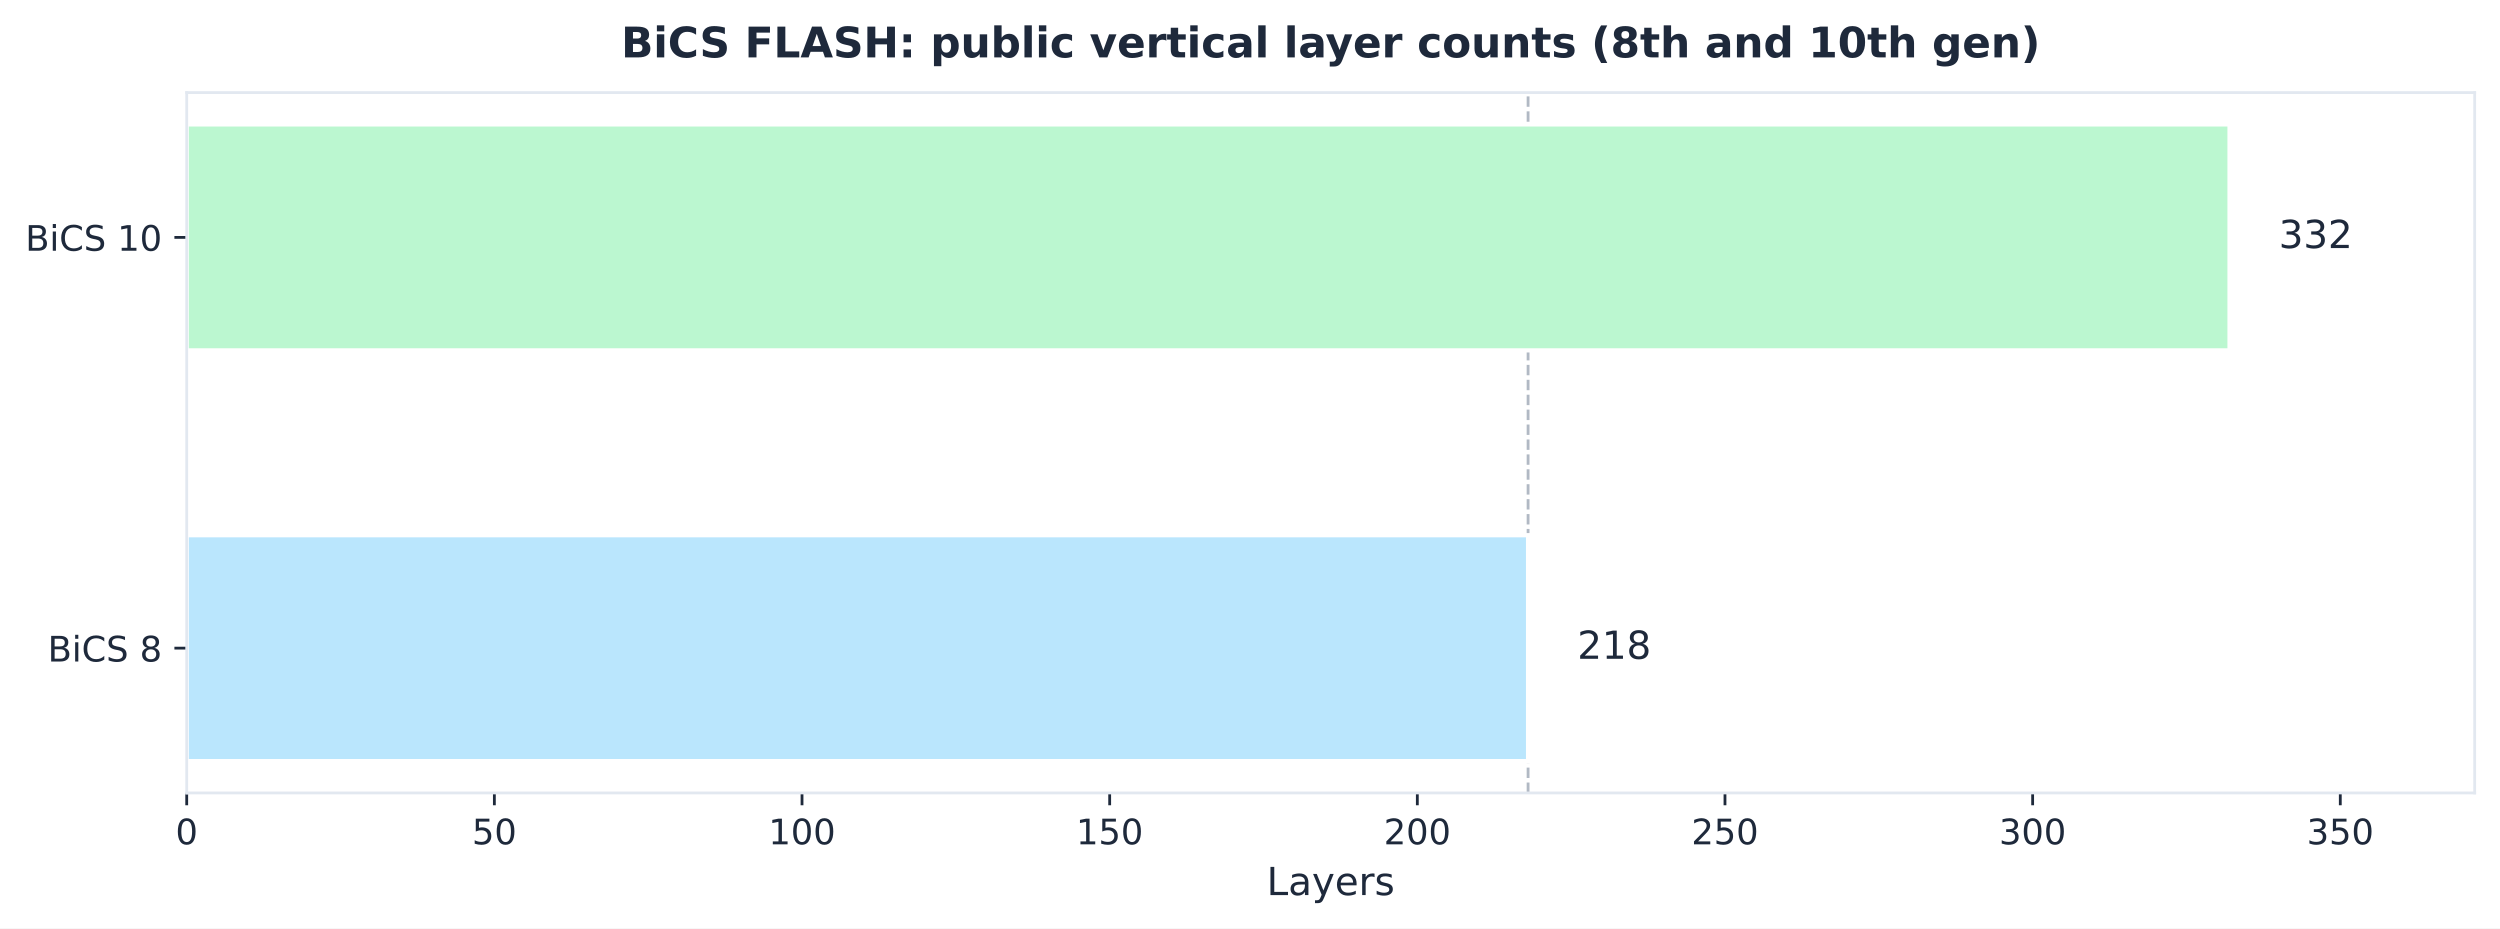
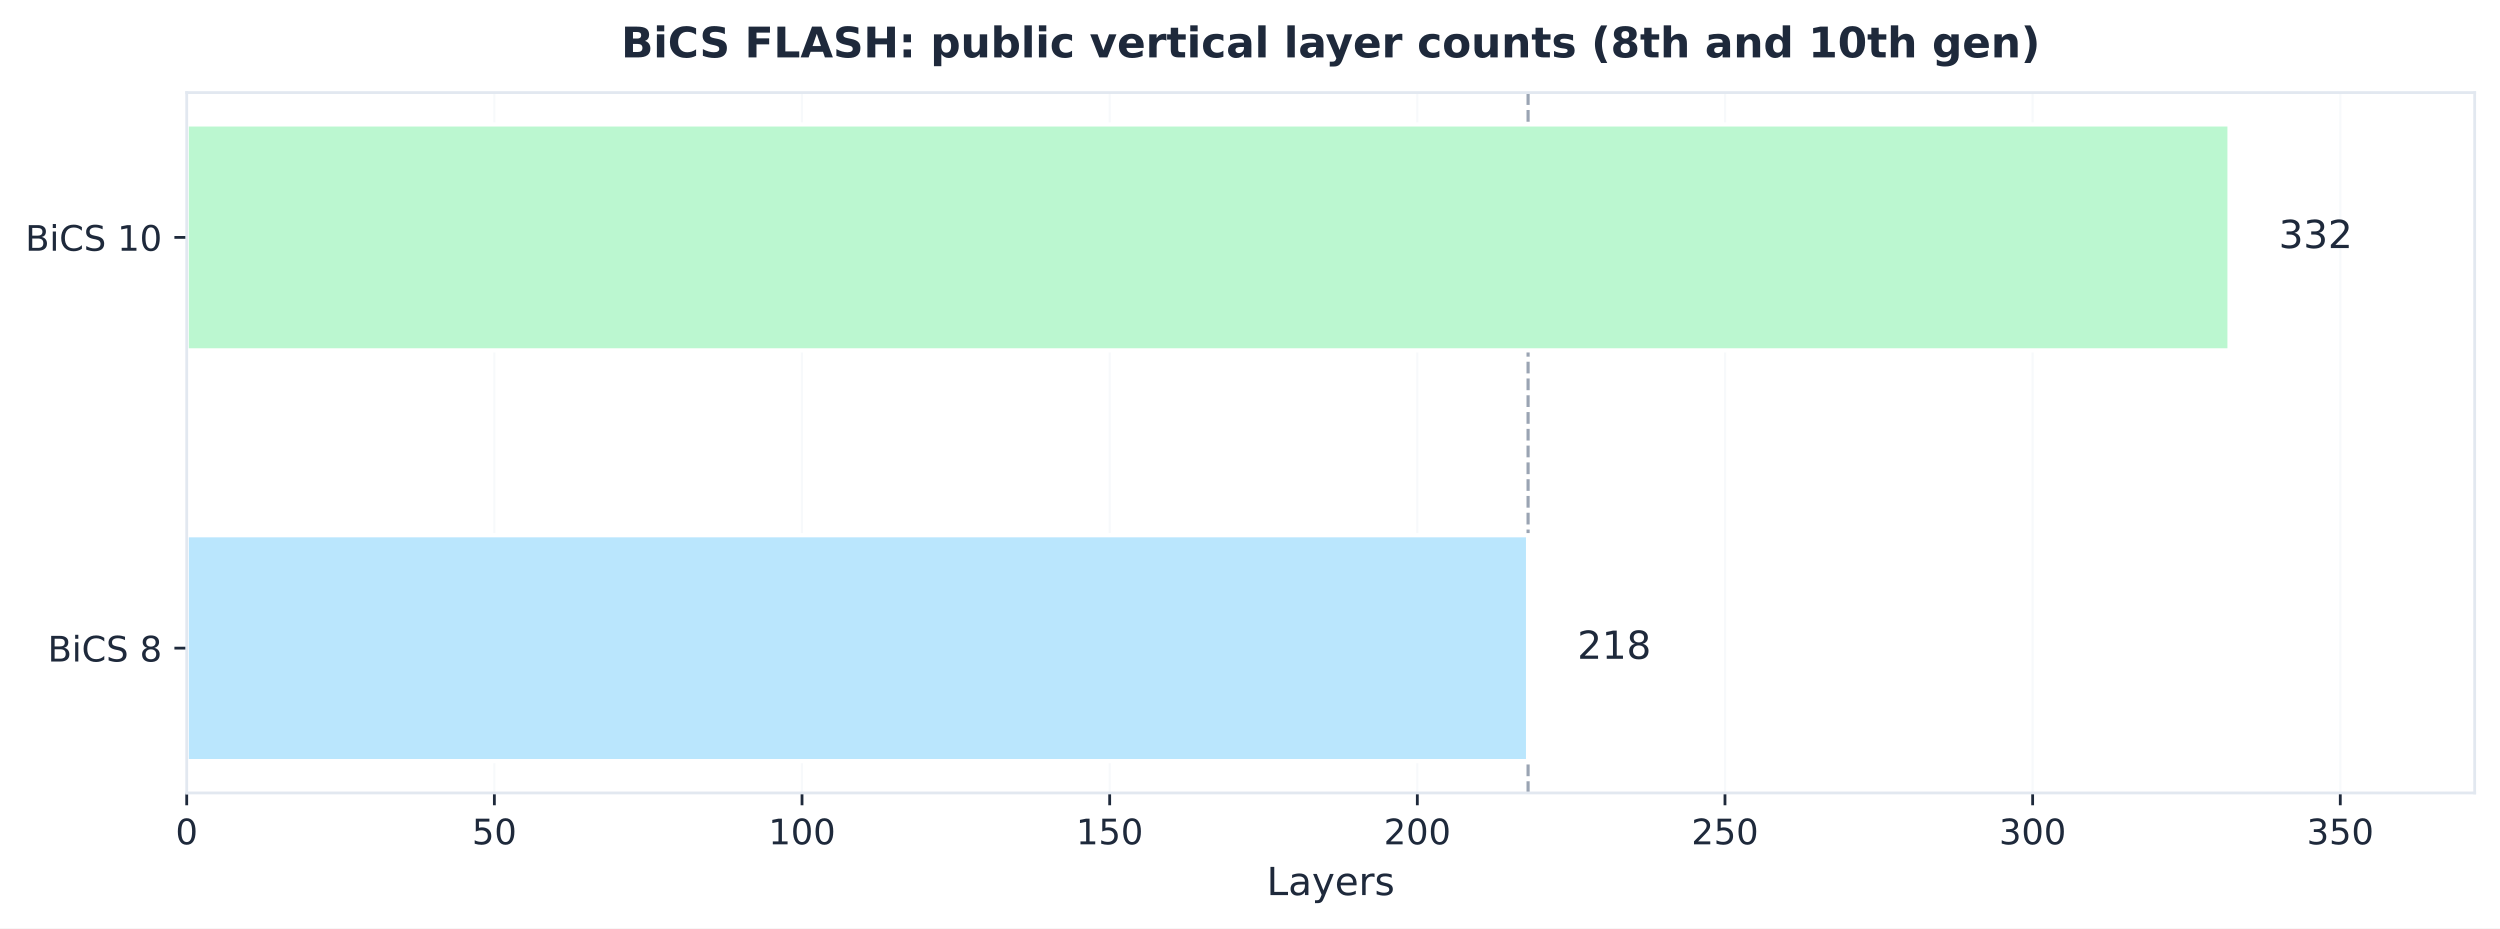
<svg xmlns="http://www.w3.org/2000/svg" xmlns:xlink="http://www.w3.org/1999/xlink" width="710.633pt" height="263.922pt" viewBox="0 0 710.633 263.922" version="1.1">
  <defs>
    <style type="text/css">*{stroke-linejoin: round; stroke-linecap: butt}</style>
  </defs>
  <g id="figure_1">
    <g id="patch_1">
      <path d="M 0 263.922  L 710.633 263.922  L 710.633 0  L 0 0  z " style="fill: #ffffff" />
    </g>
    <g id="axes_1">
      <g id="patch_2">
        <path d="M 53.073 225.398  L 703.433 225.398  L 703.433 26.318  L 53.073 26.318  z " style="fill: #ffffff" />
      </g>
      <g id="line2d_1">
-         <path d="M 434.362 225.398  L 434.362 26.318  " clip-path="url(#pc78fd90694)" style="fill: none; stroke-dasharray: 2.96,1.28; stroke-dashoffset: 0; stroke: #64748b; stroke-opacity: 0.5; stroke-width: 0.8" />
-       </g>
-       <g id="patch_3">
-         <path d="M 53.073 216.349  L 434.362 216.349  L 434.362 152.13  L 53.073 152.13  z " clip-path="url(#pc78fd90694)" style="fill: #bae6fd; stroke: #ffffff; stroke-width: 1.2; stroke-linejoin: miter" />
-       </g>
-       <g id="patch_4">
-         <path d="M 53.073 99.587  L 633.752 99.587  L 633.752 35.367  L 53.073 35.367  z " clip-path="url(#pc78fd90694)" style="fill: #bbf7d0; stroke: #ffffff; stroke-width: 1.2; stroke-linejoin: miter" />
+         <path d="M 434.362 225.398  L 434.362 26.318  " clip-path="url(#p859f55d9bc)" style="fill: none; stroke-dasharray: 3.33,1.44; stroke-dashoffset: 0; stroke: #64748b; stroke-opacity: 0.65; stroke-width: 0.9" />
      </g>
      <g id="matplotlib.axis_1">
        <g id="xtick_1">
          <g id="line2d_2">
+             <path d="M 53.073 225.398  L 53.073 26.318  " clip-path="url(#p859f55d9bc)" style="fill: none; stroke: #e2e8f0; stroke-opacity: 0.28; stroke-width: 0.6; stroke-linecap: square" />
+           </g>
+           <g id="line2d_3">
            <defs>
-               <path id="m83263af633" d="M 0 0  L 0 3.5  " style="stroke: #1e293b; stroke-width: 0.8" />
+               <path id="m493edb3f2f" d="M 0 0  L 0 3.5  " style="stroke: #1e293b; stroke-width: 0.8" />
            </defs>
            <g>
-               <use xlink:href="#m83263af633" x="53.073" y="225.398" style="fill: #1e293b; stroke: #1e293b; stroke-width: 0.8" />
+               <use xlink:href="#m493edb3f2f" x="53.073" y="225.398" style="fill: #1e293b; stroke: #1e293b; stroke-width: 0.8" />
            </g>
          </g>
          <g id="text_1">
            <g style="fill: #1e293b" transform="translate(49.89219 239.9966) scale(0.1 -0.1)">
              <defs>
                <path id="DejaVuSans-30" d="M 2034 4250  Q 1547 4250 1301 3770  Q 1056 3291 1056 2328  Q 1056 1369 1301 889  Q 1547 409 2034 409  Q 2525 409 2770 889  Q 3016 1369 3016 2328  Q 3016 3291 2770 3770  Q 2525 4250 2034 4250  z M 2034 4750  Q 2819 4750 3233 4129  Q 3647 3509 3647 2328  Q 3647 1150 3233 529  Q 2819 -91 2034 -91  Q 1250 -91 836 529  Q 422 1150 422 2328  Q 422 3509 836 4129  Q 1250 4750 2034 4750  z " transform="scale(0.015625)" />
              </defs>
              <use xlink:href="#DejaVuSans-30" />
            </g>
          </g>
        </g>
        <g id="xtick_2">
-           <g id="line2d_3">
-             <g>
-               <use xlink:href="#m83263af633" x="140.525" y="225.398" style="fill: #1e293b; stroke: #1e293b; stroke-width: 0.8" />
+           <g id="line2d_4">
+             <path d="M 140.525 225.398  L 140.525 26.318  " clip-path="url(#p859f55d9bc)" style="fill: none; stroke: #e2e8f0; stroke-opacity: 0.28; stroke-width: 0.6; stroke-linecap: square" />
+           </g>
+           <g id="line2d_5">
+             <g>
+               <use xlink:href="#m493edb3f2f" x="140.525" y="225.398" style="fill: #1e293b; stroke: #1e293b; stroke-width: 0.8" />
            </g>
          </g>
          <g id="text_2">
            <g style="fill: #1e293b" transform="translate(134.1625 239.9966) scale(0.1 -0.1)">
              <defs>
                <path id="DejaVuSans-35" d="M 691 4666  L 3169 4666  L 3169 4134  L 1269 4134  L 1269 2991  Q 1406 3038 1543 3061  Q 1681 3084 1819 3084  Q 2600 3084 3056 2656  Q 3513 2228 3513 1497  Q 3513 744 3044 326  Q 2575 -91 1722 -91  Q 1428 -91 1123 -41  Q 819 9 494 109  L 494 744  Q 775 591 1075 516  Q 1375 441 1709 441  Q 2250 441 2565 725  Q 2881 1009 2881 1497  Q 2881 1984 2565 2268  Q 2250 2553 1709 2553  Q 1456 2553 1204 2497  Q 953 2441 691 2322  L 691 4666  z " transform="scale(0.015625)" />
              </defs>
              <use xlink:href="#DejaVuSans-35" />
              <use xlink:href="#DejaVuSans-30" transform="translate(63.62305 0)" />
            </g>
          </g>
        </g>
        <g id="xtick_3">
-           <g id="line2d_4">
-             <g>
-               <use xlink:href="#m83263af633" x="227.977" y="225.398" style="fill: #1e293b; stroke: #1e293b; stroke-width: 0.8" />
+           <g id="line2d_6">
+             <path d="M 227.977 225.398  L 227.977 26.318  " clip-path="url(#p859f55d9bc)" style="fill: none; stroke: #e2e8f0; stroke-opacity: 0.28; stroke-width: 0.6; stroke-linecap: square" />
+           </g>
+           <g id="line2d_7">
+             <g>
+               <use xlink:href="#m493edb3f2f" x="227.977" y="225.398" style="fill: #1e293b; stroke: #1e293b; stroke-width: 0.8" />
            </g>
          </g>
          <g id="text_3">
            <g style="fill: #1e293b" transform="translate(218.4329 239.9966) scale(0.1 -0.1)">
              <defs>
                <path id="DejaVuSans-31" d="M 794 531  L 1825 531  L 1825 4091  L 703 3866  L 703 4441  L 1819 4666  L 2450 4666  L 2450 531  L 3481 531  L 3481 0  L 794 0  L 794 531  z " transform="scale(0.015625)" />
              </defs>
              <use xlink:href="#DejaVuSans-31" />
              <use xlink:href="#DejaVuSans-30" transform="translate(63.62305 0)" />
              <use xlink:href="#DejaVuSans-30" transform="translate(127.2461 0)" />
            </g>
          </g>
        </g>
        <g id="xtick_4">
-           <g id="line2d_5">
-             <g>
-               <use xlink:href="#m83263af633" x="315.428" y="225.398" style="fill: #1e293b; stroke: #1e293b; stroke-width: 0.8" />
+           <g id="line2d_8">
+             <path d="M 315.428 225.398  L 315.428 26.318  " clip-path="url(#p859f55d9bc)" style="fill: none; stroke: #e2e8f0; stroke-opacity: 0.28; stroke-width: 0.6; stroke-linecap: square" />
+           </g>
+           <g id="line2d_9">
+             <g>
+               <use xlink:href="#m493edb3f2f" x="315.428" y="225.398" style="fill: #1e293b; stroke: #1e293b; stroke-width: 0.8" />
            </g>
          </g>
          <g id="text_4">
            <g style="fill: #1e293b" transform="translate(305.8845 239.9966) scale(0.1 -0.1)">
              <use xlink:href="#DejaVuSans-31" />
              <use xlink:href="#DejaVuSans-35" transform="translate(63.62305 0)" />
              <use xlink:href="#DejaVuSans-30" transform="translate(127.2461 0)" />
            </g>
          </g>
        </g>
        <g id="xtick_5">
-           <g id="line2d_6">
-             <g>
-               <use xlink:href="#m83263af633" x="402.88" y="225.398" style="fill: #1e293b; stroke: #1e293b; stroke-width: 0.8" />
+           <g id="line2d_10">
+             <path d="M 402.88 225.398  L 402.88 26.318  " clip-path="url(#p859f55d9bc)" style="fill: none; stroke: #e2e8f0; stroke-opacity: 0.28; stroke-width: 0.6; stroke-linecap: square" />
+           </g>
+           <g id="line2d_11">
+             <g>
+               <use xlink:href="#m493edb3f2f" x="402.88" y="225.398" style="fill: #1e293b; stroke: #1e293b; stroke-width: 0.8" />
            </g>
          </g>
          <g id="text_5">
            <g style="fill: #1e293b" transform="translate(393.3361 239.9966) scale(0.1 -0.1)">
              <defs>
                <path id="DejaVuSans-32" d="M 1228 531  L 3431 531  L 3431 0  L 469 0  L 469 531  Q 828 903 1448 1529  Q 2069 2156 2228 2338  Q 2531 2678 2651 2914  Q 2772 3150 2772 3378  Q 2772 3750 2511 3984  Q 2250 4219 1831 4219  Q 1534 4219 1204 4116  Q 875 4013 500 3803  L 500 4441  Q 881 4594 1212 4672  Q 1544 4750 1819 4750  Q 2544 4750 2975 4387  Q 3406 4025 3406 3419  Q 3406 3131 3298 2873  Q 3191 2616 2906 2266  Q 2828 2175 2409 1742  Q 1991 1309 1228 531  z " transform="scale(0.015625)" />
              </defs>
              <use xlink:href="#DejaVuSans-32" />
              <use xlink:href="#DejaVuSans-30" transform="translate(63.62305 0)" />
              <use xlink:href="#DejaVuSans-30" transform="translate(127.2461 0)" />
            </g>
          </g>
        </g>
        <g id="xtick_6">
-           <g id="line2d_7">
-             <g>
-               <use xlink:href="#m83263af633" x="490.331" y="225.398" style="fill: #1e293b; stroke: #1e293b; stroke-width: 0.8" />
+           <g id="line2d_12">
+             <path d="M 490.331 225.398  L 490.331 26.318  " clip-path="url(#p859f55d9bc)" style="fill: none; stroke: #e2e8f0; stroke-opacity: 0.28; stroke-width: 0.6; stroke-linecap: square" />
+           </g>
+           <g id="line2d_13">
+             <g>
+               <use xlink:href="#m493edb3f2f" x="490.331" y="225.398" style="fill: #1e293b; stroke: #1e293b; stroke-width: 0.8" />
            </g>
          </g>
          <g id="text_6">
            <g style="fill: #1e293b" transform="translate(480.7876 239.9966) scale(0.1 -0.1)">
              <use xlink:href="#DejaVuSans-32" />
              <use xlink:href="#DejaVuSans-35" transform="translate(63.62305 0)" />
              <use xlink:href="#DejaVuSans-30" transform="translate(127.2461 0)" />
            </g>
          </g>
        </g>
        <g id="xtick_7">
-           <g id="line2d_8">
-             <g>
-               <use xlink:href="#m83263af633" x="577.783" y="225.398" style="fill: #1e293b; stroke: #1e293b; stroke-width: 0.8" />
+           <g id="line2d_14">
+             <path d="M 577.783 225.398  L 577.783 26.318  " clip-path="url(#p859f55d9bc)" style="fill: none; stroke: #e2e8f0; stroke-opacity: 0.28; stroke-width: 0.6; stroke-linecap: square" />
+           </g>
+           <g id="line2d_15">
+             <g>
+               <use xlink:href="#m493edb3f2f" x="577.783" y="225.398" style="fill: #1e293b; stroke: #1e293b; stroke-width: 0.8" />
            </g>
          </g>
          <g id="text_7">
            <g style="fill: #1e293b" transform="translate(568.2392 239.9966) scale(0.1 -0.1)">
              <defs>
                <path id="DejaVuSans-33" d="M 2597 2516  Q 3050 2419 3304 2112  Q 3559 1806 3559 1356  Q 3559 666 3084 287  Q 2609 -91 1734 -91  Q 1441 -91 1130 -33  Q 819 25 488 141  L 488 750  Q 750 597 1062 519  Q 1375 441 1716 441  Q 2309 441 2620 675  Q 2931 909 2931 1356  Q 2931 1769 2642 2001  Q 2353 2234 1838 2234  L 1294 2234  L 1294 2753  L 1863 2753  Q 2328 2753 2575 2939  Q 2822 3125 2822 3475  Q 2822 3834 2567 4026  Q 2313 4219 1838 4219  Q 1578 4219 1281 4162  Q 984 4106 628 3988  L 628 4550  Q 988 4650 1302 4700  Q 1616 4750 1894 4750  Q 2613 4750 3031 4423  Q 3450 4097 3450 3541  Q 3450 3153 3228 2886  Q 3006 2619 2597 2516  z " transform="scale(0.015625)" />
              </defs>
              <use xlink:href="#DejaVuSans-33" />
              <use xlink:href="#DejaVuSans-30" transform="translate(63.62305 0)" />
              <use xlink:href="#DejaVuSans-30" transform="translate(127.2461 0)" />
            </g>
          </g>
        </g>
        <g id="xtick_8">
-           <g id="line2d_9">
-             <g>
-               <use xlink:href="#m83263af633" x="665.235" y="225.398" style="fill: #1e293b; stroke: #1e293b; stroke-width: 0.8" />
+           <g id="line2d_16">
+             <path d="M 665.235 225.398  L 665.235 26.318  " clip-path="url(#p859f55d9bc)" style="fill: none; stroke: #e2e8f0; stroke-opacity: 0.28; stroke-width: 0.6; stroke-linecap: square" />
+           </g>
+           <g id="line2d_17">
+             <g>
+               <use xlink:href="#m493edb3f2f" x="665.235" y="225.398" style="fill: #1e293b; stroke: #1e293b; stroke-width: 0.8" />
            </g>
          </g>
          <g id="text_8">
            <g style="fill: #1e293b" transform="translate(655.6908 239.9966) scale(0.1 -0.1)">
              <use xlink:href="#DejaVuSans-33" />
              <use xlink:href="#DejaVuSans-35" transform="translate(63.62305 0)" />
              <use xlink:href="#DejaVuSans-30" transform="translate(127.2461 0)" />
            </g>
          </g>
        </g>
        <g id="text_9">
          <g style="fill: #1e293b" transform="translate(360.0527 254.4345) scale(0.11 -0.11)">
            <defs>
              <path id="DejaVuSans-4c" d="M 628 4666  L 1259 4666  L 1259 531  L 3531 531  L 3531 0  L 628 0  L 628 4666  z " transform="scale(0.015625)" />
              <path id="DejaVuSans-61" d="M 2194 1759  Q 1497 1759 1228 1600  Q 959 1441 959 1056  Q 959 750 1161 570  Q 1363 391 1709 391  Q 2188 391 2477 730  Q 2766 1069 2766 1631  L 2766 1759  L 2194 1759  z M 3341 1997  L 3341 0  L 2766 0  L 2766 531  Q 2569 213 2275 61  Q 1981 -91 1556 -91  Q 1019 -91 701 211  Q 384 513 384 1019  Q 384 1609 779 1909  Q 1175 2209 1959 2209  L 2766 2209  L 2766 2266  Q 2766 2663 2505 2880  Q 2244 3097 1772 3097  Q 1472 3097 1187 3025  Q 903 2953 641 2809  L 641 3341  Q 956 3463 1253 3523  Q 1550 3584 1831 3584  Q 2591 3584 2966 3190  Q 3341 2797 3341 1997  z " transform="scale(0.015625)" />
              <path id="DejaVuSans-79" d="M 2059 -325  Q 1816 -950 1584 -1140  Q 1353 -1331 966 -1331  L 506 -1331  L 506 -850  L 844 -850  Q 1081 -850 1212 -737  Q 1344 -625 1503 -206  L 1606 56  L 191 3500  L 800 3500  L 1894 763  L 2988 3500  L 3597 3500  L 2059 -325  z " transform="scale(0.015625)" />
              <path id="DejaVuSans-65" d="M 3597 1894  L 3597 1613  L 953 1613  Q 991 1019 1311 708  Q 1631 397 2203 397  Q 2534 397 2845 478  Q 3156 559 3463 722  L 3463 178  Q 3153 47 2828 -22  Q 2503 -91 2169 -91  Q 1331 -91 842 396  Q 353 884 353 1716  Q 353 2575 817 3079  Q 1281 3584 2069 3584  Q 2775 3584 3186 3129  Q 3597 2675 3597 1894  z M 3022 2063  Q 3016 2534 2758 2815  Q 2500 3097 2075 3097  Q 1594 3097 1305 2825  Q 1016 2553 972 2059  L 3022 2063  z " transform="scale(0.015625)" />
              <path id="DejaVuSans-72" d="M 2631 2963  Q 2534 3019 2420 3045  Q 2306 3072 2169 3072  Q 1681 3072 1420 2755  Q 1159 2438 1159 1844  L 1159 0  L 581 0  L 581 3500  L 1159 3500  L 1159 2956  Q 1341 3275 1631 3429  Q 1922 3584 2338 3584  Q 2397 3584 2469 3576  Q 2541 3569 2628 3553  L 2631 2963  z " transform="scale(0.015625)" />
              <path id="DejaVuSans-73" d="M 2834 3397  L 2834 2853  Q 2591 2978 2328 3040  Q 2066 3103 1784 3103  Q 1356 3103 1142 2972  Q 928 2841 928 2578  Q 928 2378 1081 2264  Q 1234 2150 1697 2047  L 1894 2003  Q 2506 1872 2764 1633  Q 3022 1394 3022 966  Q 3022 478 2636 193  Q 2250 -91 1575 -91  Q 1294 -91 989 -36  Q 684 19 347 128  L 347 722  Q 666 556 975 473  Q 1284 391 1588 391  Q 1994 391 2212 530  Q 2431 669 2431 922  Q 2431 1156 2273 1281  Q 2116 1406 1581 1522  L 1381 1569  Q 847 1681 609 1914  Q 372 2147 372 2553  Q 372 3047 722 3315  Q 1072 3584 1716 3584  Q 2034 3584 2315 3537  Q 2597 3491 2834 3397  z " transform="scale(0.015625)" />
            </defs>
            <use xlink:href="#DejaVuSans-4c" />
            <use xlink:href="#DejaVuSans-61" transform="translate(55.71289 0)" />
            <use xlink:href="#DejaVuSans-79" transform="translate(116.9922 0)" />
            <use xlink:href="#DejaVuSans-65" transform="translate(176.1719 0)" />
            <use xlink:href="#DejaVuSans-72" transform="translate(237.6953 0)" />
            <use xlink:href="#DejaVuSans-73" transform="translate(278.8086 0)" />
          </g>
        </g>
      </g>
      <g id="matplotlib.axis_2">
        <g id="ytick_1">
-           <g id="line2d_10">
+           <g id="line2d_18">
            <defs>
-               <path id="me1e7e300d7" d="M 0 0  L -3.5 0  " style="stroke: #1e293b; stroke-width: 0.8" />
+               <path id="m64598b1e81" d="M 0 0  L -3.5 0  " style="stroke: #1e293b; stroke-width: 0.8" />
            </defs>
            <g>
-               <use xlink:href="#me1e7e300d7" x="53.073" y="184.239" style="fill: #1e293b; stroke: #1e293b; stroke-width: 0.8" />
+               <use xlink:href="#m64598b1e81" x="53.073" y="184.239" style="fill: #1e293b; stroke: #1e293b; stroke-width: 0.8" />
            </g>
          </g>
          <g id="text_10">
            <g style="fill: #1e293b" transform="translate(13.5625 188.0386) scale(0.1 -0.1)">
              <defs>
                <path id="DejaVuSans-42" d="M 1259 2228  L 1259 519  L 2272 519  Q 2781 519 3026 730  Q 3272 941 3272 1375  Q 3272 1813 3026 2020  Q 2781 2228 2272 2228  L 1259 2228  z M 1259 4147  L 1259 2741  L 2194 2741  Q 2656 2741 2882 2914  Q 3109 3088 3109 3444  Q 3109 3797 2882 3972  Q 2656 4147 2194 4147  L 1259 4147  z M 628 4666  L 2241 4666  Q 2963 4666 3353 4366  Q 3744 4066 3744 3513  Q 3744 3084 3544 2831  Q 3344 2578 2956 2516  Q 3422 2416 3680 2098  Q 3938 1781 3938 1306  Q 3938 681 3513 340  Q 3088 0 2303 0  L 628 0  L 628 4666  z " transform="scale(0.015625)" />
                <path id="DejaVuSans-69" d="M 603 3500  L 1178 3500  L 1178 0  L 603 0  L 603 3500  z M 603 4863  L 1178 4863  L 1178 4134  L 603 4134  L 603 4863  z " transform="scale(0.015625)" />
                <path id="DejaVuSans-43" d="M 4122 4306  L 4122 3641  Q 3803 3938 3442 4084  Q 3081 4231 2675 4231  Q 1875 4231 1450 3742  Q 1025 3253 1025 2328  Q 1025 1406 1450 917  Q 1875 428 2675 428  Q 3081 428 3442 575  Q 3803 722 4122 1019  L 4122 359  Q 3791 134 3420 21  Q 3050 -91 2638 -91  Q 1578 -91 968 557  Q 359 1206 359 2328  Q 359 3453 968 4101  Q 1578 4750 2638 4750  Q 3056 4750 3426 4639  Q 3797 4528 4122 4306  z " transform="scale(0.015625)" />
                <path id="DejaVuSans-53" d="M 3425 4513  L 3425 3897  Q 3066 4069 2747 4153  Q 2428 4238 2131 4238  Q 1616 4238 1336 4038  Q 1056 3838 1056 3469  Q 1056 3159 1242 3001  Q 1428 2844 1947 2747  L 2328 2669  Q 3034 2534 3370 2195  Q 3706 1856 3706 1288  Q 3706 609 3251 259  Q 2797 -91 1919 -91  Q 1588 -91 1214 -16  Q 841 59 441 206  L 441 856  Q 825 641 1194 531  Q 1563 422 1919 422  Q 2459 422 2753 634  Q 3047 847 3047 1241  Q 3047 1584 2836 1778  Q 2625 1972 2144 2069  L 1759 2144  Q 1053 2284 737 2584  Q 422 2884 422 3419  Q 422 4038 858 4394  Q 1294 4750 2059 4750  Q 2388 4750 2728 4690  Q 3069 4631 3425 4513  z " transform="scale(0.015625)" />
                <path id="DejaVuSans-20" transform="scale(0.015625)" />
                <path id="DejaVuSans-38" d="M 2034 2216  Q 1584 2216 1326 1975  Q 1069 1734 1069 1313  Q 1069 891 1326 650  Q 1584 409 2034 409  Q 2484 409 2743 651  Q 3003 894 3003 1313  Q 3003 1734 2745 1975  Q 2488 2216 2034 2216  z M 1403 2484  Q 997 2584 770 2862  Q 544 3141 544 3541  Q 544 4100 942 4425  Q 1341 4750 2034 4750  Q 2731 4750 3128 4425  Q 3525 4100 3525 3541  Q 3525 3141 3298 2862  Q 3072 2584 2669 2484  Q 3125 2378 3379 2068  Q 3634 1759 3634 1313  Q 3634 634 3220 271  Q 2806 -91 2034 -91  Q 1263 -91 848 271  Q 434 634 434 1313  Q 434 1759 690 2068  Q 947 2378 1403 2484  z M 1172 3481  Q 1172 3119 1398 2916  Q 1625 2713 2034 2713  Q 2441 2713 2670 2916  Q 2900 3119 2900 3481  Q 2900 3844 2670 4047  Q 2441 4250 2034 4250  Q 1625 4250 1398 4047  Q 1172 3844 1172 3481  z " transform="scale(0.015625)" />
              </defs>
              <use xlink:href="#DejaVuSans-42" />
              <use xlink:href="#DejaVuSans-69" transform="translate(68.60352 0)" />
              <use xlink:href="#DejaVuSans-43" transform="translate(96.38672 0)" />
              <use xlink:href="#DejaVuSans-53" transform="translate(166.2109 0)" />
              <use xlink:href="#DejaVuSans-20" transform="translate(229.6875 0)" />
              <use xlink:href="#DejaVuSans-38" transform="translate(261.4746 0)" />
            </g>
          </g>
        </g>
        <g id="ytick_2">
-           <g id="line2d_11">
-             <g>
-               <use xlink:href="#me1e7e300d7" x="53.073" y="67.477" style="fill: #1e293b; stroke: #1e293b; stroke-width: 0.8" />
+           <g id="line2d_19">
+             <g>
+               <use xlink:href="#m64598b1e81" x="53.073" y="67.477" style="fill: #1e293b; stroke: #1e293b; stroke-width: 0.8" />
            </g>
          </g>
          <g id="text_11">
            <g style="fill: #1e293b" transform="translate(7.2 71.27611) scale(0.1 -0.1)">
              <use xlink:href="#DejaVuSans-42" />
              <use xlink:href="#DejaVuSans-69" transform="translate(68.60352 0)" />
              <use xlink:href="#DejaVuSans-43" transform="translate(96.38672 0)" />
              <use xlink:href="#DejaVuSans-53" transform="translate(166.2109 0)" />
              <use xlink:href="#DejaVuSans-20" transform="translate(229.6875 0)" />
              <use xlink:href="#DejaVuSans-31" transform="translate(261.4746 0)" />
              <use xlink:href="#DejaVuSans-30" transform="translate(325.0977 0)" />
            </g>
          </g>
        </g>
+       </g>
+       <g id="patch_3">
+         <path d="M 53.073 216.349  L 434.362 216.349  L 434.362 152.13  L 53.073 152.13  z " clip-path="url(#p859f55d9bc)" style="fill: #bae6fd; stroke: #ffffff; stroke-width: 1.2; stroke-linejoin: miter" />
+       </g>
+       <g id="patch_4">
+         <path d="M 53.073 99.587  L 633.752 99.587  L 633.752 35.367  L 53.073 35.367  z " clip-path="url(#p859f55d9bc)" style="fill: #bbf7d0; stroke: #ffffff; stroke-width: 1.2; stroke-linejoin: miter" />
      </g>
      <g id="patch_5">
        <path d="M 53.073 225.398  L 53.073 26.318  " style="fill: none; stroke: #e2e8f0; stroke-width: 0.8; stroke-linejoin: miter; stroke-linecap: square" />
      </g>
      <g id="patch_6">
        <path d="M 703.433 225.398  L 703.433 26.318  " style="fill: none; stroke: #e2e8f0; stroke-width: 0.8; stroke-linejoin: miter; stroke-linecap: square" />
      </g>
      <g id="patch_7">
        <path d="M 53.073 225.398  L 703.433 225.398  " style="fill: none; stroke: #e2e8f0; stroke-width: 0.8; stroke-linejoin: miter; stroke-linecap: square" />
      </g>
      <g id="patch_8">
        <path d="M 53.073 26.318  L 703.433 26.318  " style="fill: none; stroke: #e2e8f0; stroke-width: 0.8; stroke-linejoin: miter; stroke-linecap: square" />
      </g>
      <g id="text_12">
        <g style="fill: #1e293b" transform="translate(448.3546 187.2747) scale(0.11 -0.11)">
          <use xlink:href="#DejaVuSans-32" />
          <use xlink:href="#DejaVuSans-31" transform="translate(63.62305 0)" />
          <use xlink:href="#DejaVuSans-38" transform="translate(127.2461 0)" />
        </g>
      </g>
      <g id="text_13">
        <g style="fill: #1e293b" transform="translate(647.7443 70.51221) scale(0.11 -0.11)">
          <use xlink:href="#DejaVuSans-33" />
          <use xlink:href="#DejaVuSans-33" transform="translate(63.62305 0)" />
          <use xlink:href="#DejaVuSans-32" transform="translate(127.2461 0)" />
        </g>
      </g>
      <g id="text_14">
        <g style="fill: #1e293b" transform="translate(176.5672 16.31812) scale(0.12 -0.12)">
          <defs>
            <path id="DejaVuSans-Bold-42" d="M 2456 2859  Q 2741 2859 2887 2984  Q 3034 3109 3034 3353  Q 3034 3594 2887 3720  Q 2741 3847 2456 3847  L 1791 3847  L 1791 2859  L 2456 2859  z M 2497 819  Q 2859 819 3042 972  Q 3225 1125 3225 1434  Q 3225 1738 3044 1889  Q 2863 2041 2497 2041  L 1791 2041  L 1791 819  L 2497 819  z M 3616 2497  Q 4003 2384 4215 2081  Q 4428 1778 4428 1338  Q 4428 663 3972 331  Q 3516 0 2584 0  L 588 0  L 588 4666  L 2394 4666  Q 3366 4666 3802 4372  Q 4238 4078 4238 3431  Q 4238 3091 4078 2852  Q 3919 2613 3616 2497  z " transform="scale(0.015625)" />
            <path id="DejaVuSans-Bold-69" d="M 538 3500  L 1656 3500  L 1656 0  L 538 0  L 538 3500  z M 538 4863  L 1656 4863  L 1656 3950  L 538 3950  L 538 4863  z " transform="scale(0.015625)" />
            <path id="DejaVuSans-Bold-43" d="M 4288 256  Q 3956 84 3597 -3  Q 3238 -91 2847 -91  Q 1681 -91 1000 561  Q 319 1213 319 2328  Q 319 3447 1000 4098  Q 1681 4750 2847 4750  Q 3238 4750 3597 4662  Q 3956 4575 4288 4403  L 4288 3438  Q 3953 3666 3628 3772  Q 3303 3878 2944 3878  Q 2300 3878 1931 3465  Q 1563 3053 1563 2328  Q 1563 1606 1931 1193  Q 2300 781 2944 781  Q 3303 781 3628 887  Q 3953 994 4288 1222  L 4288 256  z " transform="scale(0.015625)" />
            <path id="DejaVuSans-Bold-53" d="M 3834 4519  L 3834 3531  Q 3450 3703 3084 3790  Q 2719 3878 2394 3878  Q 1963 3878 1756 3759  Q 1550 3641 1550 3391  Q 1550 3203 1689 3098  Q 1828 2994 2194 2919  L 2706 2816  Q 3484 2659 3812 2340  Q 4141 2022 4141 1434  Q 4141 663 3683 286  Q 3225 -91 2284 -91  Q 1841 -91 1394 -6  Q 947 78 500 244  L 500 1259  Q 947 1022 1364 901  Q 1781 781 2169 781  Q 2563 781 2772 912  Q 2981 1044 2981 1288  Q 2981 1506 2839 1625  Q 2697 1744 2272 1838  L 1806 1941  Q 1106 2091 782 2419  Q 459 2747 459 3303  Q 459 4000 909 4375  Q 1359 4750 2203 4750  Q 2588 4750 2994 4692  Q 3400 4634 3834 4519  z " transform="scale(0.015625)" />
            <path id="DejaVuSans-Bold-20" transform="scale(0.015625)" />
            <path id="DejaVuSans-Bold-46" d="M 588 4666  L 3834 4666  L 3834 3756  L 1791 3756  L 1791 2888  L 3713 2888  L 3713 1978  L 1791 1978  L 1791 0  L 588 0  L 588 4666  z " transform="scale(0.015625)" />
            <path id="DejaVuSans-Bold-4c" d="M 588 4666  L 1791 4666  L 1791 909  L 3903 909  L 3903 0  L 588 0  L 588 4666  z " transform="scale(0.015625)" />
            <path id="DejaVuSans-Bold-41" d="M 3419 850  L 1538 850  L 1241 0  L 31 0  L 1759 4666  L 3194 4666  L 4922 0  L 3713 0  L 3419 850  z M 1838 1716  L 3116 1716  L 2478 3572  L 1838 1716  z " transform="scale(0.015625)" />
            <path id="DejaVuSans-Bold-48" d="M 588 4666  L 1791 4666  L 1791 2888  L 3566 2888  L 3566 4666  L 4769 4666  L 4769 0  L 3566 0  L 3566 1978  L 1791 1978  L 1791 0  L 588 0  L 588 4666  z " transform="scale(0.015625)" />
            <path id="DejaVuSans-Bold-3a" d="M 716 3500  L 1844 3500  L 1844 2291  L 716 2291  L 716 3500  z M 716 1209  L 1844 1209  L 1844 0  L 716 0  L 716 1209  z " transform="scale(0.015625)" />
            <path id="DejaVuSans-Bold-70" d="M 1656 506  L 1656 -1331  L 538 -1331  L 538 3500  L 1656 3500  L 1656 2988  Q 1888 3294 2169 3439  Q 2450 3584 2816 3584  Q 3463 3584 3878 3070  Q 4294 2556 4294 1747  Q 4294 938 3878 423  Q 3463 -91 2816 -91  Q 2450 -91 2169 54  Q 1888 200 1656 506  z M 2400 2772  Q 2041 2772 1848 2508  Q 1656 2244 1656 1747  Q 1656 1250 1848 986  Q 2041 722 2400 722  Q 2759 722 2948 984  Q 3138 1247 3138 1747  Q 3138 2247 2948 2509  Q 2759 2772 2400 2772  z " transform="scale(0.015625)" />
            <path id="DejaVuSans-Bold-75" d="M 500 1363  L 500 3500  L 1625 3500  L 1625 3150  Q 1625 2866 1622 2436  Q 1619 2006 1619 1863  Q 1619 1441 1641 1255  Q 1663 1069 1716 984  Q 1784 875 1895 815  Q 2006 756 2150 756  Q 2500 756 2700 1025  Q 2900 1294 2900 1772  L 2900 3500  L 4019 3500  L 4019 0  L 2900 0  L 2900 506  Q 2647 200 2364 54  Q 2081 -91 1741 -91  Q 1134 -91 817 281  Q 500 653 500 1363  z " transform="scale(0.015625)" />
            <path id="DejaVuSans-Bold-62" d="M 2400 722  Q 2759 722 2948 984  Q 3138 1247 3138 1747  Q 3138 2247 2948 2509  Q 2759 2772 2400 2772  Q 2041 2772 1848 2508  Q 1656 2244 1656 1747  Q 1656 1250 1848 986  Q 2041 722 2400 722  z M 1656 2988  Q 1888 3294 2169 3439  Q 2450 3584 2816 3584  Q 3463 3584 3878 3070  Q 4294 2556 4294 1747  Q 4294 938 3878 423  Q 3463 -91 2816 -91  Q 2450 -91 2169 54  Q 1888 200 1656 506  L 1656 0  L 538 0  L 538 4863  L 1656 4863  L 1656 2988  z " transform="scale(0.015625)" />
            <path id="DejaVuSans-Bold-6c" d="M 538 4863  L 1656 4863  L 1656 0  L 538 0  L 538 4863  z " transform="scale(0.015625)" />
            <path id="DejaVuSans-Bold-63" d="M 3366 3391  L 3366 2478  Q 3138 2634 2908 2709  Q 2678 2784 2431 2784  Q 1963 2784 1702 2511  Q 1441 2238 1441 1747  Q 1441 1256 1702 982  Q 1963 709 2431 709  Q 2694 709 2930 787  Q 3166 866 3366 1019  L 3366 103  Q 3103 6 2833 -42  Q 2563 -91 2291 -91  Q 1344 -91 809 395  Q 275 881 275 1747  Q 275 2613 809 3098  Q 1344 3584 2291 3584  Q 2566 3584 2833 3536  Q 3100 3488 3366 3391  z " transform="scale(0.015625)" />
            <path id="DejaVuSans-Bold-76" d="M 97 3500  L 1216 3500  L 2088 1081  L 2956 3500  L 4078 3500  L 2700 0  L 1472 0  L 97 3500  z " transform="scale(0.015625)" />
            <path id="DejaVuSans-Bold-65" d="M 4031 1759  L 4031 1441  L 1416 1441  Q 1456 1047 1700 850  Q 1944 653 2381 653  Q 2734 653 3104 758  Q 3475 863 3866 1075  L 3866 213  Q 3469 63 3072 -14  Q 2675 -91 2278 -91  Q 1328 -91 801 392  Q 275 875 275 1747  Q 275 2603 792 3093  Q 1309 3584 2216 3584  Q 3041 3584 3536 3087  Q 4031 2591 4031 1759  z M 2881 2131  Q 2881 2450 2695 2645  Q 2509 2841 2209 2841  Q 1884 2841 1681 2658  Q 1478 2475 1428 2131  L 2881 2131  z " transform="scale(0.015625)" />
            <path id="DejaVuSans-Bold-72" d="M 3138 2547  Q 2991 2616 2845 2648  Q 2700 2681 2553 2681  Q 2122 2681 1889 2404  Q 1656 2128 1656 1613  L 1656 0  L 538 0  L 538 3500  L 1656 3500  L 1656 2925  Q 1872 3269 2151 3426  Q 2431 3584 2822 3584  Q 2878 3584 2943 3579  Q 3009 3575 3134 3559  L 3138 2547  z " transform="scale(0.015625)" />
            <path id="DejaVuSans-Bold-74" d="M 1759 4494  L 1759 3500  L 2913 3500  L 2913 2700  L 1759 2700  L 1759 1216  Q 1759 972 1856 886  Q 1953 800 2241 800  L 2816 800  L 2816 0  L 1856 0  Q 1194 0 917 276  Q 641 553 641 1216  L 641 2700  L 84 2700  L 84 3500  L 641 3500  L 641 4494  L 1759 4494  z " transform="scale(0.015625)" />
            <path id="DejaVuSans-Bold-61" d="M 2106 1575  Q 1756 1575 1579 1456  Q 1403 1338 1403 1106  Q 1403 894 1545 773  Q 1688 653 1941 653  Q 2256 653 2472 879  Q 2688 1106 2688 1447  L 2688 1575  L 2106 1575  z M 3816 1997  L 3816 0  L 2688 0  L 2688 519  Q 2463 200 2181 54  Q 1900 -91 1497 -91  Q 953 -91 614 226  Q 275 544 275 1050  Q 275 1666 698 1953  Q 1122 2241 2028 2241  L 2688 2241  L 2688 2328  Q 2688 2594 2478 2717  Q 2269 2841 1825 2841  Q 1466 2841 1156 2769  Q 847 2697 581 2553  L 581 3406  Q 941 3494 1303 3539  Q 1666 3584 2028 3584  Q 2975 3584 3395 3211  Q 3816 2838 3816 1997  z " transform="scale(0.015625)" />
            <path id="DejaVuSans-Bold-79" d="M 78 3500  L 1197 3500  L 2138 1125  L 2938 3500  L 4056 3500  L 2584 -331  Q 2363 -916 2067 -1148  Q 1772 -1381 1288 -1381  L 641 -1381  L 641 -647  L 991 -647  Q 1275 -647 1404 -556  Q 1534 -466 1606 -231  L 1638 -134  L 78 3500  z " transform="scale(0.015625)" />
            <path id="DejaVuSans-Bold-6f" d="M 2203 2784  Q 1831 2784 1636 2517  Q 1441 2250 1441 1747  Q 1441 1244 1636 976  Q 1831 709 2203 709  Q 2569 709 2762 976  Q 2956 1244 2956 1747  Q 2956 2250 2762 2517  Q 2569 2784 2203 2784  z M 2203 3584  Q 3106 3584 3614 3096  Q 4122 2609 4122 1747  Q 4122 884 3614 396  Q 3106 -91 2203 -91  Q 1297 -91 786 396  Q 275 884 275 1747  Q 275 2609 786 3096  Q 1297 3584 2203 3584  z " transform="scale(0.015625)" />
            <path id="DejaVuSans-Bold-6e" d="M 4056 2131  L 4056 0  L 2931 0  L 2931 347  L 2931 1631  Q 2931 2084 2911 2256  Q 2891 2428 2841 2509  Q 2775 2619 2662 2680  Q 2550 2741 2406 2741  Q 2056 2741 1856 2470  Q 1656 2200 1656 1722  L 1656 0  L 538 0  L 538 3500  L 1656 3500  L 1656 2988  Q 1909 3294 2193 3439  Q 2478 3584 2822 3584  Q 3428 3584 3742 3212  Q 4056 2841 4056 2131  z " transform="scale(0.015625)" />
            <path id="DejaVuSans-Bold-73" d="M 3272 3391  L 3272 2541  Q 2913 2691 2578 2766  Q 2244 2841 1947 2841  Q 1628 2841 1473 2761  Q 1319 2681 1319 2516  Q 1319 2381 1436 2309  Q 1553 2238 1856 2203  L 2053 2175  Q 2913 2066 3209 1816  Q 3506 1566 3506 1031  Q 3506 472 3093 190  Q 2681 -91 1863 -91  Q 1516 -91 1145 -36  Q 775 19 384 128  L 384 978  Q 719 816 1070 734  Q 1422 653 1784 653  Q 2113 653 2278 743  Q 2444 834 2444 1013  Q 2444 1163 2330 1236  Q 2216 1309 1875 1350  L 1678 1375  Q 931 1469 631 1722  Q 331 1975 331 2491  Q 331 3047 712 3315  Q 1094 3584 1881 3584  Q 2191 3584 2531 3537  Q 2872 3491 3272 3391  z " transform="scale(0.015625)" />
            <path id="DejaVuSans-Bold-28" d="M 2413 -844  L 1484 -844  Q 1006 -72 778 623  Q 550 1319 550 2003  Q 550 2688 779 3389  Q 1009 4091 1484 4856  L 2413 4856  Q 2013 4116 1813 3408  Q 1613 2700 1613 2009  Q 1613 1319 1811 609  Q 2009 -100 2413 -844  z " transform="scale(0.015625)" />
            <path id="DejaVuSans-Bold-38" d="M 2228 2088  Q 1891 2088 1709 1903  Q 1528 1719 1528 1375  Q 1528 1031 1709 848  Q 1891 666 2228 666  Q 2563 666 2741 848  Q 2919 1031 2919 1375  Q 2919 1722 2741 1905  Q 2563 2088 2228 2088  z M 1350 2484  Q 925 2613 709 2878  Q 494 3144 494 3541  Q 494 4131 934 4440  Q 1375 4750 2228 4750  Q 3075 4750 3515 4442  Q 3956 4134 3956 3541  Q 3956 3144 3739 2878  Q 3522 2613 3097 2484  Q 3572 2353 3814 2058  Q 4056 1763 4056 1313  Q 4056 619 3595 264  Q 3134 -91 2228 -91  Q 1319 -91 855 264  Q 391 619 391 1313  Q 391 1763 633 2058  Q 875 2353 1350 2484  z M 1631 3419  Q 1631 3141 1786 2991  Q 1941 2841 2228 2841  Q 2509 2841 2662 2991  Q 2816 3141 2816 3419  Q 2816 3697 2662 3845  Q 2509 3994 2228 3994  Q 1941 3994 1786 3844  Q 1631 3694 1631 3419  z " transform="scale(0.015625)" />
            <path id="DejaVuSans-Bold-68" d="M 4056 2131  L 4056 0  L 2931 0  L 2931 347  L 2931 1625  Q 2931 2084 2911 2256  Q 2891 2428 2841 2509  Q 2775 2619 2662 2680  Q 2550 2741 2406 2741  Q 2056 2741 1856 2470  Q 1656 2200 1656 1722  L 1656 0  L 538 0  L 538 4863  L 1656 4863  L 1656 2988  Q 1909 3294 2193 3439  Q 2478 3584 2822 3584  Q 3428 3584 3742 3212  Q 4056 2841 4056 2131  z " transform="scale(0.015625)" />
            <path id="DejaVuSans-Bold-64" d="M 2919 2988  L 2919 4863  L 4044 4863  L 4044 0  L 2919 0  L 2919 506  Q 2688 197 2409 53  Q 2131 -91 1766 -91  Q 1119 -91 703 423  Q 288 938 288 1747  Q 288 2556 703 3070  Q 1119 3584 1766 3584  Q 2128 3584 2408 3439  Q 2688 3294 2919 2988  z M 2181 722  Q 2541 722 2730 984  Q 2919 1247 2919 1747  Q 2919 2247 2730 2509  Q 2541 2772 2181 2772  Q 1825 2772 1636 2509  Q 1447 2247 1447 1747  Q 1447 1247 1636 984  Q 1825 722 2181 722  z " transform="scale(0.015625)" />
            <path id="DejaVuSans-Bold-31" d="M 750 831  L 1813 831  L 1813 3847  L 722 3622  L 722 4441  L 1806 4666  L 2950 4666  L 2950 831  L 4013 831  L 4013 0  L 750 0  L 750 831  z " transform="scale(0.015625)" />
            <path id="DejaVuSans-Bold-30" d="M 2944 2338  Q 2944 3213 2780 3570  Q 2616 3928 2228 3928  Q 1841 3928 1675 3570  Q 1509 3213 1509 2338  Q 1509 1453 1675 1090  Q 1841 728 2228 728  Q 2613 728 2778 1090  Q 2944 1453 2944 2338  z M 4147 2328  Q 4147 1169 3647 539  Q 3147 -91 2228 -91  Q 1306 -91 806 539  Q 306 1169 306 2328  Q 306 3491 806 4120  Q 1306 4750 2228 4750  Q 3147 4750 3647 4120  Q 4147 3491 4147 2328  z " transform="scale(0.015625)" />
            <path id="DejaVuSans-Bold-67" d="M 2919 594  Q 2688 288 2409 144  Q 2131 0 1766 0  Q 1125 0 706 504  Q 288 1009 288 1791  Q 288 2575 706 3076  Q 1125 3578 1766 3578  Q 2131 3578 2409 3434  Q 2688 3291 2919 2981  L 2919 3500  L 4044 3500  L 4044 353  Q 4044 -491 3511 -936  Q 2978 -1381 1966 -1381  Q 1638 -1381 1331 -1331  Q 1025 -1281 716 -1178  L 716 -306  Q 1009 -475 1290 -558  Q 1572 -641 1856 -641  Q 2406 -641 2662 -400  Q 2919 -159 2919 353  L 2919 594  z M 2181 2772  Q 1834 2772 1640 2515  Q 1447 2259 1447 1791  Q 1447 1309 1634 1061  Q 1822 813 2181 813  Q 2531 813 2725 1069  Q 2919 1325 2919 1791  Q 2919 2259 2725 2515  Q 2531 2772 2181 2772  z " transform="scale(0.015625)" />
            <path id="DejaVuSans-Bold-29" d="M 513 -844  Q 913 -100 1113 609  Q 1313 1319 1313 2009  Q 1313 2700 1113 3408  Q 913 4116 513 4856  L 1441 4856  Q 1916 4091 2145 3389  Q 2375 2688 2375 2003  Q 2375 1319 2147 623  Q 1919 -72 1441 -844  L 513 -844  z " transform="scale(0.015625)" />
          </defs>
          <use xlink:href="#DejaVuSans-Bold-42" />
          <use xlink:href="#DejaVuSans-Bold-69" transform="translate(76.2207 0)" />
          <use xlink:href="#DejaVuSans-Bold-43" transform="translate(110.498 0)" />
          <use xlink:href="#DejaVuSans-Bold-53" transform="translate(185.7617 0)" />
          <use xlink:href="#DejaVuSans-Bold-20" transform="translate(257.7832 0)" />
          <use xlink:href="#DejaVuSans-Bold-46" transform="translate(292.5977 0)" />
          <use xlink:href="#DejaVuSans-Bold-4c" transform="translate(360.9082 0)" />
          <use xlink:href="#DejaVuSans-Bold-41" transform="translate(424.6289 0)" />
          <use xlink:href="#DejaVuSans-Bold-53" transform="translate(502.0215 0)" />
          <use xlink:href="#DejaVuSans-Bold-48" transform="translate(574.043 0)" />
          <use xlink:href="#DejaVuSans-Bold-3a" transform="translate(657.7344 0)" />
          <use xlink:href="#DejaVuSans-Bold-20" transform="translate(697.7246 0)" />
          <use xlink:href="#DejaVuSans-Bold-70" transform="translate(732.5391 0)" />
          <use xlink:href="#DejaVuSans-Bold-75" transform="translate(804.1211 0)" />
          <use xlink:href="#DejaVuSans-Bold-62" transform="translate(875.3125 0)" />
          <use xlink:href="#DejaVuSans-Bold-6c" transform="translate(946.8945 0)" />
          <use xlink:href="#DejaVuSans-Bold-69" transform="translate(981.1719 0)" />
          <use xlink:href="#DejaVuSans-Bold-63" transform="translate(1015.449 0)" />
          <use xlink:href="#DejaVuSans-Bold-20" transform="translate(1074.727 0)" />
          <use xlink:href="#DejaVuSans-Bold-76" transform="translate(1109.541 0)" />
          <use xlink:href="#DejaVuSans-Bold-65" transform="translate(1174.727 0)" />
          <use xlink:href="#DejaVuSans-Bold-72" transform="translate(1242.549 0)" />
          <use xlink:href="#DejaVuSans-Bold-74" transform="translate(1291.865 0)" />
          <use xlink:href="#DejaVuSans-Bold-69" transform="translate(1339.668 0)" />
          <use xlink:href="#DejaVuSans-Bold-63" transform="translate(1373.945 0)" />
          <use xlink:href="#DejaVuSans-Bold-61" transform="translate(1433.223 0)" />
          <use xlink:href="#DejaVuSans-Bold-6c" transform="translate(1500.703 0)" />
          <use xlink:href="#DejaVuSans-Bold-20" transform="translate(1534.98 0)" />
          <use xlink:href="#DejaVuSans-Bold-6c" transform="translate(1569.795 0)" />
          <use xlink:href="#DejaVuSans-Bold-61" transform="translate(1604.072 0)" />
          <use xlink:href="#DejaVuSans-Bold-79" transform="translate(1668.428 0)" />
          <use xlink:href="#DejaVuSans-Bold-65" transform="translate(1733.613 0)" />
          <use xlink:href="#DejaVuSans-Bold-72" transform="translate(1801.436 0)" />
          <use xlink:href="#DejaVuSans-Bold-20" transform="translate(1850.752 0)" />
          <use xlink:href="#DejaVuSans-Bold-63" transform="translate(1885.566 0)" />
          <use xlink:href="#DejaVuSans-Bold-6f" transform="translate(1944.844 0)" />
          <use xlink:href="#DejaVuSans-Bold-75" transform="translate(2013.545 0)" />
          <use xlink:href="#DejaVuSans-Bold-6e" transform="translate(2084.736 0)" />
          <use xlink:href="#DejaVuSans-Bold-74" transform="translate(2155.928 0)" />
          <use xlink:href="#DejaVuSans-Bold-73" transform="translate(2203.73 0)" />
          <use xlink:href="#DejaVuSans-Bold-20" transform="translate(2263.252 0)" />
          <use xlink:href="#DejaVuSans-Bold-28" transform="translate(2298.066 0)" />
          <use xlink:href="#DejaVuSans-Bold-38" transform="translate(2343.77 0)" />
          <use xlink:href="#DejaVuSans-Bold-74" transform="translate(2413.35 0)" />
          <use xlink:href="#DejaVuSans-Bold-68" transform="translate(2461.152 0)" />
          <use xlink:href="#DejaVuSans-Bold-20" transform="translate(2532.344 0)" />
          <use xlink:href="#DejaVuSans-Bold-61" transform="translate(2567.158 0)" />
          <use xlink:href="#DejaVuSans-Bold-6e" transform="translate(2634.639 0)" />
          <use xlink:href="#DejaVuSans-Bold-64" transform="translate(2705.83 0)" />
          <use xlink:href="#DejaVuSans-Bold-20" transform="translate(2777.412 0)" />
          <use xlink:href="#DejaVuSans-Bold-31" transform="translate(2812.227 0)" />
          <use xlink:href="#DejaVuSans-Bold-30" transform="translate(2881.807 0)" />
          <use xlink:href="#DejaVuSans-Bold-74" transform="translate(2951.387 0)" />
          <use xlink:href="#DejaVuSans-Bold-68" transform="translate(2999.189 0)" />
          <use xlink:href="#DejaVuSans-Bold-20" transform="translate(3070.381 0)" />
          <use xlink:href="#DejaVuSans-Bold-67" transform="translate(3105.195 0)" />
          <use xlink:href="#DejaVuSans-Bold-65" transform="translate(3176.777 0)" />
          <use xlink:href="#DejaVuSans-Bold-6e" transform="translate(3244.6 0)" />
          <use xlink:href="#DejaVuSans-Bold-29" transform="translate(3315.791 0)" />
        </g>
      </g>
    </g>
  </g>
  <defs>
-     <clipPath id="pc78fd90694">
+     <clipPath id="p859f55d9bc">
      <rect x="53.073" y="26.318" width="650.36" height="199.08" />
    </clipPath>
  </defs>
</svg>
